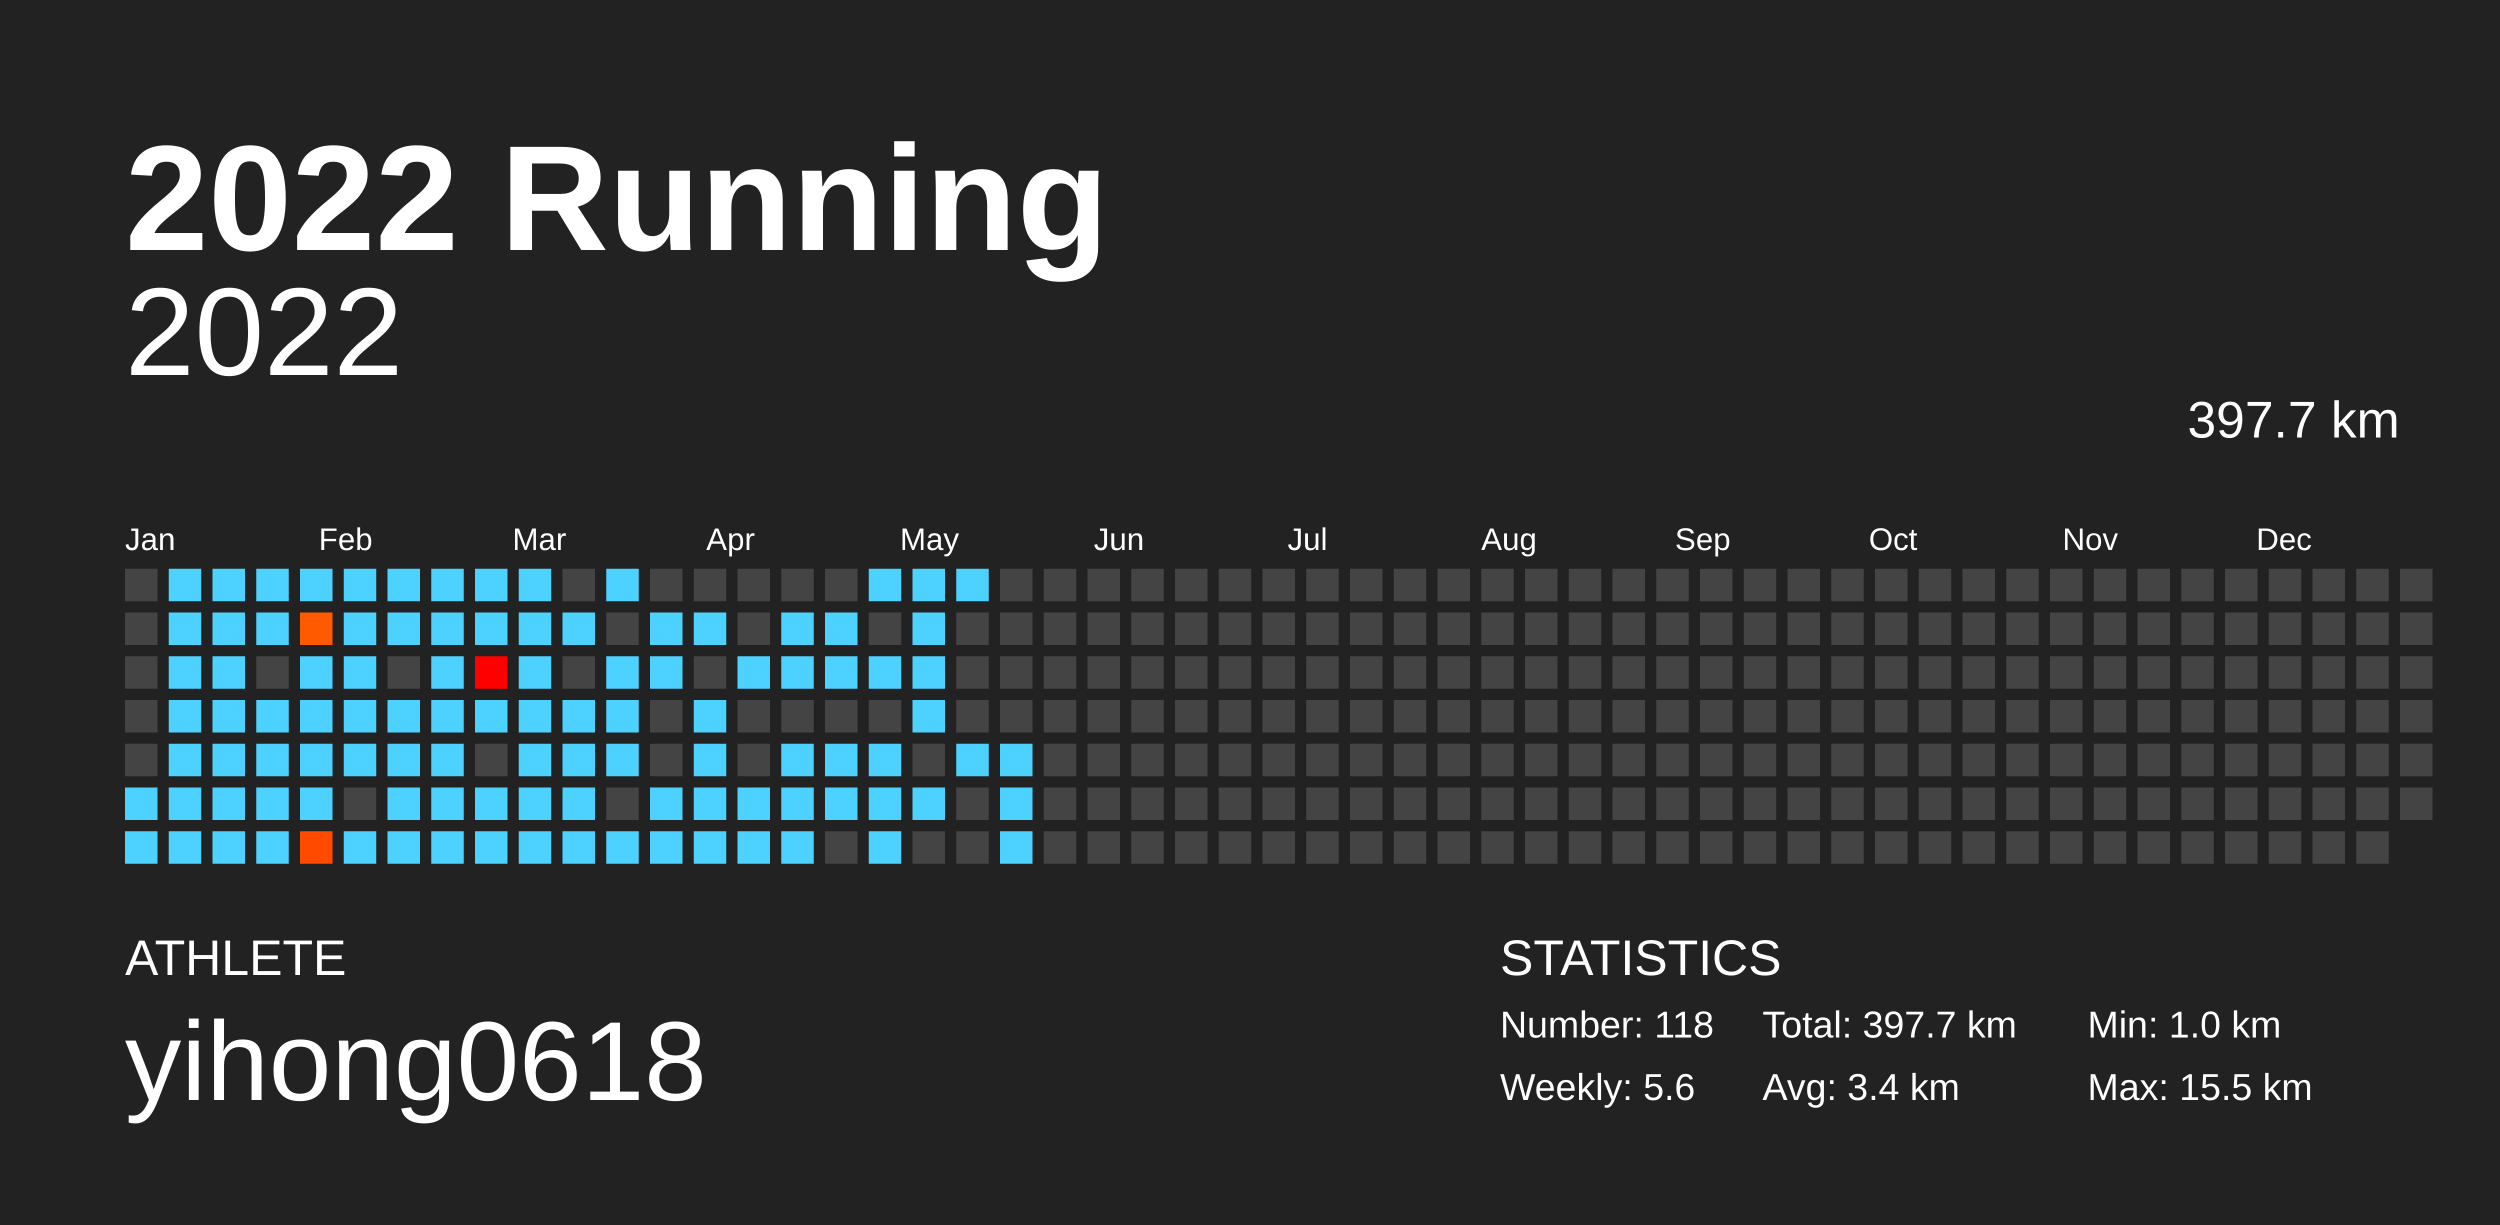
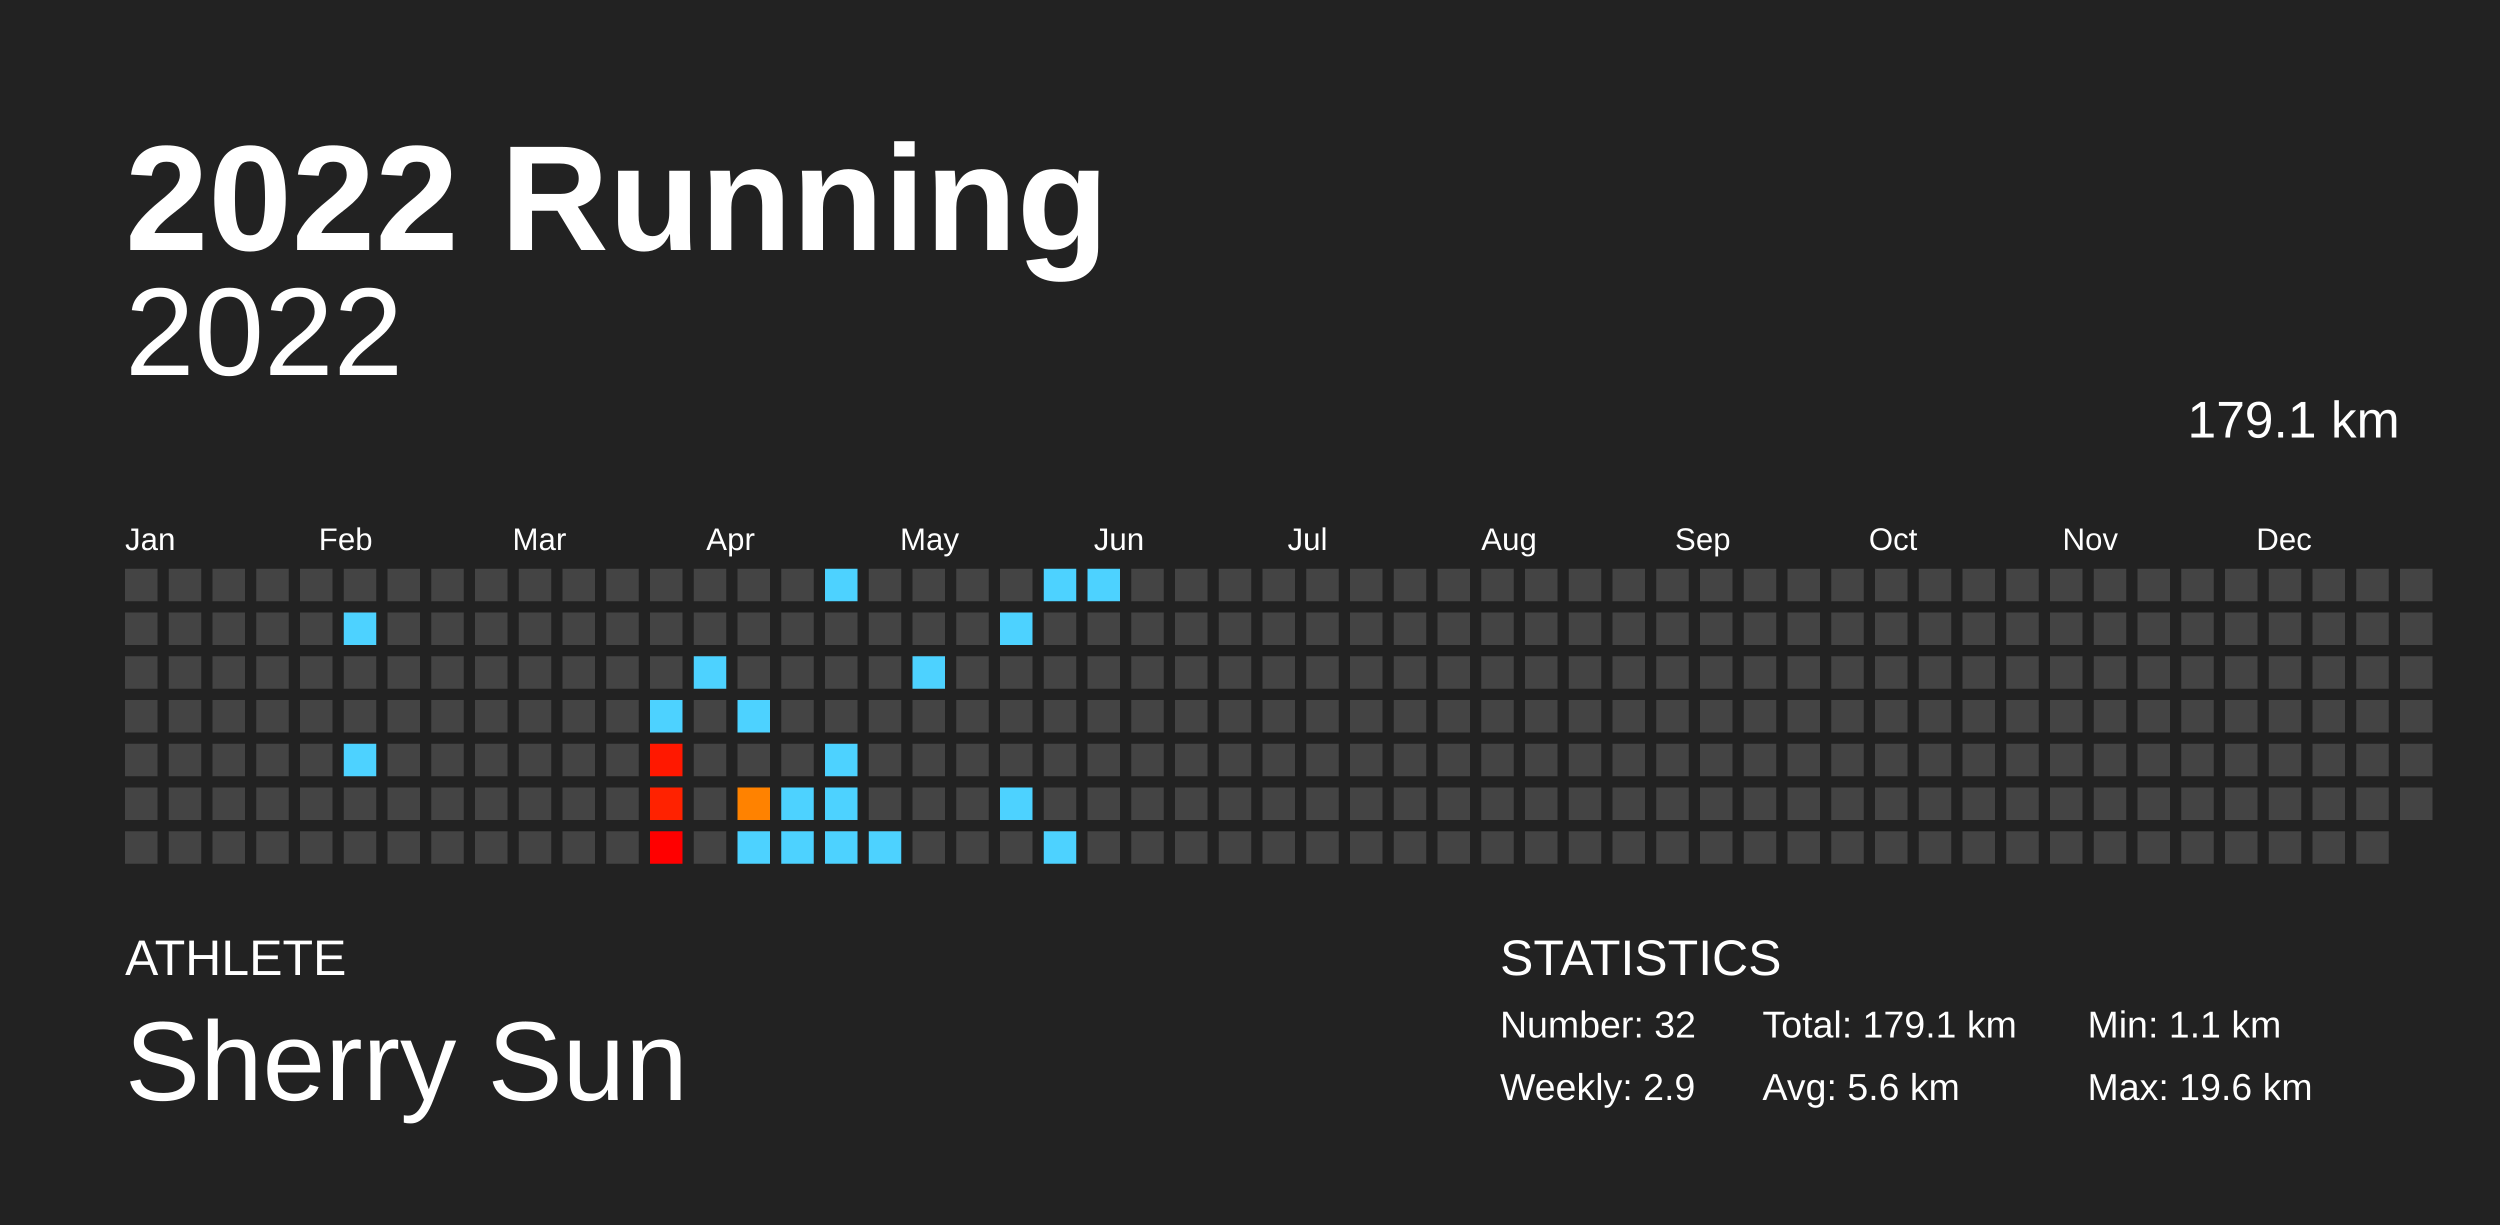
<svg xmlns="http://www.w3.org/2000/svg" baseProfile="full" height="98mm" version="1.1" viewBox="0,0,200,98" width="200mm">
  <defs />
  <rect fill="#222222" height="98" width="200" x="0" y="0" />
  <text fill="#FFFFFF" style="font-size:12px; font-family:Arial; font-weight:bold;" x="10" y="20">2022 Running</text>
  <text fill="#FFFFFF" style="font-size:4px; font-family:Arial" x="10" y="78">ATHLETE</text>
-   <text fill="#FFFFFF" style="font-size:9px; font-family:Arial" x="10" y="88">yihong0618</text>
+   <text fill="#FFFFFF" style="font-size:9px; font-family:Arial" x="10" y="88">Sherry Sun</text>
  <text fill="#FFFFFF" style="font-size:4px; font-family:Arial" x="120" y="78">STATISTICS</text>
-   <text fill="#FFFFFF" style="font-size:3px; font-family:Arial" x="120" y="83">Number: 118</text>
-   <text fill="#FFFFFF" style="font-size:3px; font-family:Arial" x="120" y="88">Weekly: 5.6</text>
-   <text fill="#FFFFFF" style="font-size:3px; font-family:Arial" x="141" y="83">Total: 397.7 km</text>
-   <text fill="#FFFFFF" style="font-size:3px; font-family:Arial" x="141" y="88">Avg: 3.4 km</text>
-   <text fill="#FFFFFF" style="font-size:3px; font-family:Arial" x="167" y="83">Min: 1.0 km</text>
-   <text fill="#FFFFFF" style="font-size:3px; font-family:Arial" x="167" y="88">Max: 15.5 km</text>
+   <text fill="#FFFFFF" style="font-size:3px; font-family:Arial" x="120" y="83">Number: 32</text>
+   <text fill="#FFFFFF" style="font-size:3px; font-family:Arial" x="120" y="88">Weekly: 2.9</text>
+   <text fill="#FFFFFF" style="font-size:3px; font-family:Arial" x="141" y="83">Total: 179.1 km</text>
+   <text fill="#FFFFFF" style="font-size:3px; font-family:Arial" x="141" y="88">Avg: 5.6 km</text>
+   <text fill="#FFFFFF" style="font-size:3px; font-family:Arial" x="167" y="83">Min: 1.1 km</text>
+   <text fill="#FFFFFF" style="font-size:3px; font-family:Arial" x="167" y="88">Max: 19.6 km</text>
  <text alignment-baseline="hanging" fill="#FFFFFF" style="font-size:10.0px; font-family:Arial;" x="10" y="30">2022</text>
-   <text alignment-baseline="hanging" fill="#FFFFFF" style="font-size:4.125px; font-family:Arial;" x="175" y="35">397.7 km</text>
+   <text alignment-baseline="hanging" fill="#FFFFFF" style="font-size:4.125px; font-family:Arial;" x="175" y="35">179.1 km</text>
  <text fill="#FFFFFF" style="font-size:2.5px; font-family:Arial" x="10.0" y="44">Jan</text>
  <text fill="#FFFFFF" style="font-size:2.5px; font-family:Arial" x="25.5" y="44">Feb</text>
  <text fill="#FFFFFF" style="font-size:2.5px; font-family:Arial" x="41.0" y="44">Mar</text>
  <text fill="#FFFFFF" style="font-size:2.5px; font-family:Arial" x="56.5" y="44">Apr</text>
  <text fill="#FFFFFF" style="font-size:2.5px; font-family:Arial" x="72.0" y="44">May</text>
  <text fill="#FFFFFF" style="font-size:2.5px; font-family:Arial" x="87.5" y="44">Jun</text>
  <text fill="#FFFFFF" style="font-size:2.5px; font-family:Arial" x="103.0" y="44">Jul</text>
  <text fill="#FFFFFF" style="font-size:2.5px; font-family:Arial" x="118.5" y="44">Aug</text>
  <text fill="#FFFFFF" style="font-size:2.5px; font-family:Arial" x="134.0" y="44">Sep</text>
  <text fill="#FFFFFF" style="font-size:2.5px; font-family:Arial" x="149.5" y="44">Oct</text>
  <text fill="#FFFFFF" style="font-size:2.5px; font-family:Arial" x="165.0" y="44">Nov</text>
  <text fill="#FFFFFF" style="font-size:2.5px; font-family:Arial" x="180.5" y="44">Dec</text>
  <rect fill="#444444" height="2.6" width="2.6" x="10.0" y="45.5" />
  <rect fill="#444444" height="2.6" width="2.6" x="10.0" y="49.0" />
  <rect fill="#444444" height="2.6" width="2.6" x="10.0" y="52.5" />
  <rect fill="#444444" height="2.6" width="2.6" x="10.0" y="56.0" />
  <rect fill="#444444" height="2.6" width="2.6" x="10.0" y="59.5" />
-   <rect fill="#4dd2ff" height="2.6" width="2.6" x="10.0" y="63.0" />
-   <rect fill="#4dd2ff" height="2.6" width="2.6" x="10.0" y="66.5" />
-   <rect fill="#4dd2ff" height="2.6" width="2.6" x="13.5" y="45.5" />
-   <rect fill="#4dd2ff" height="2.6" width="2.6" x="13.5" y="49.0" />
-   <rect fill="#4dd2ff" height="2.6" width="2.6" x="13.5" y="52.5" />
-   <rect fill="#4dd2ff" height="2.6" width="2.6" x="13.5" y="56.0" />
-   <rect fill="#4dd2ff" height="2.6" width="2.6" x="13.5" y="59.5" />
-   <rect fill="#4dd2ff" height="2.6" width="2.6" x="13.5" y="63.0" />
-   <rect fill="#4dd2ff" height="2.6" width="2.6" x="13.5" y="66.5" />
-   <rect fill="#4dd2ff" height="2.6" width="2.6" x="17.0" y="45.5" />
-   <rect fill="#4dd2ff" height="2.6" width="2.6" x="17.0" y="49.0" />
-   <rect fill="#4dd2ff" height="2.6" width="2.6" x="17.0" y="52.5" />
-   <rect fill="#4dd2ff" height="2.6" width="2.6" x="17.0" y="56.0" />
-   <rect fill="#4dd2ff" height="2.6" width="2.6" x="17.0" y="59.5" />
-   <rect fill="#4dd2ff" height="2.6" width="2.6" x="17.0" y="63.0" />
-   <rect fill="#4dd2ff" height="2.6" width="2.6" x="17.0" y="66.5" />
-   <rect fill="#4dd2ff" height="2.6" width="2.6" x="20.5" y="45.5" />
-   <rect fill="#4dd2ff" height="2.6" width="2.6" x="20.5" y="49.0" />
+   <rect fill="#444444" height="2.6" width="2.6" x="10.0" y="63.0" />
+   <rect fill="#444444" height="2.6" width="2.6" x="10.0" y="66.5" />
+   <rect fill="#444444" height="2.6" width="2.6" x="13.5" y="45.5" />
+   <rect fill="#444444" height="2.6" width="2.6" x="13.5" y="49.0" />
+   <rect fill="#444444" height="2.6" width="2.6" x="13.5" y="52.5" />
+   <rect fill="#444444" height="2.6" width="2.6" x="13.5" y="56.0" />
+   <rect fill="#444444" height="2.6" width="2.6" x="13.5" y="59.5" />
+   <rect fill="#444444" height="2.6" width="2.6" x="13.5" y="63.0" />
+   <rect fill="#444444" height="2.6" width="2.6" x="13.5" y="66.5" />
+   <rect fill="#444444" height="2.6" width="2.6" x="17.0" y="45.5" />
+   <rect fill="#444444" height="2.6" width="2.6" x="17.0" y="49.0" />
+   <rect fill="#444444" height="2.6" width="2.6" x="17.0" y="52.5" />
+   <rect fill="#444444" height="2.6" width="2.6" x="17.0" y="56.0" />
+   <rect fill="#444444" height="2.6" width="2.6" x="17.0" y="59.5" />
+   <rect fill="#444444" height="2.6" width="2.6" x="17.0" y="63.0" />
+   <rect fill="#444444" height="2.6" width="2.6" x="17.0" y="66.5" />
+   <rect fill="#444444" height="2.6" width="2.6" x="20.5" y="45.5" />
+   <rect fill="#444444" height="2.6" width="2.6" x="20.5" y="49.0" />
  <rect fill="#444444" height="2.6" width="2.6" x="20.5" y="52.5" />
-   <rect fill="#4dd2ff" height="2.6" width="2.6" x="20.5" y="56.0" />
-   <rect fill="#4dd2ff" height="2.6" width="2.6" x="20.5" y="59.5" />
-   <rect fill="#4dd2ff" height="2.6" width="2.6" x="20.5" y="63.0" />
-   <rect fill="#4dd2ff" height="2.6" width="2.6" x="20.5" y="66.5" />
-   <rect fill="#4dd2ff" height="2.6" width="2.6" x="24.0" y="45.5" />
-   <rect fill="#ff5a00" height="2.6" width="2.6" x="24.0" y="49.0" />
-   <rect fill="#4dd2ff" height="2.6" width="2.6" x="24.0" y="52.5" />
-   <rect fill="#4dd2ff" height="2.6" width="2.6" x="24.0" y="56.0" />
-   <rect fill="#4dd2ff" height="2.6" width="2.6" x="24.0" y="59.5" />
-   <rect fill="#4dd2ff" height="2.6" width="2.6" x="24.0" y="63.0" />
-   <rect fill="#ff4a00" height="2.6" width="2.6" x="24.0" y="66.5" />
-   <rect fill="#4dd2ff" height="2.6" width="2.6" x="27.5" y="45.5" />
+   <rect fill="#444444" height="2.6" width="2.6" x="20.5" y="56.0" />
+   <rect fill="#444444" height="2.6" width="2.6" x="20.5" y="59.5" />
+   <rect fill="#444444" height="2.6" width="2.6" x="20.5" y="63.0" />
+   <rect fill="#444444" height="2.6" width="2.6" x="20.5" y="66.5" />
+   <rect fill="#444444" height="2.6" width="2.6" x="24.0" y="45.5" />
+   <rect fill="#444444" height="2.6" width="2.6" x="24.0" y="49.0" />
+   <rect fill="#444444" height="2.6" width="2.6" x="24.0" y="52.5" />
+   <rect fill="#444444" height="2.6" width="2.6" x="24.0" y="56.0" />
+   <rect fill="#444444" height="2.6" width="2.6" x="24.0" y="59.5" />
+   <rect fill="#444444" height="2.6" width="2.6" x="24.0" y="63.0" />
+   <rect fill="#444444" height="2.6" width="2.6" x="24.0" y="66.5" />
+   <rect fill="#444444" height="2.6" width="2.6" x="27.5" y="45.5" />
  <rect fill="#4dd2ff" height="2.6" width="2.6" x="27.5" y="49.0" />
-   <rect fill="#4dd2ff" height="2.6" width="2.6" x="27.5" y="52.5" />
-   <rect fill="#4dd2ff" height="2.6" width="2.6" x="27.5" y="56.0" />
+   <rect fill="#444444" height="2.6" width="2.6" x="27.5" y="52.5" />
+   <rect fill="#444444" height="2.6" width="2.6" x="27.5" y="56.0" />
  <rect fill="#4dd2ff" height="2.6" width="2.6" x="27.5" y="59.5" />
  <rect fill="#444444" height="2.6" width="2.6" x="27.5" y="63.0" />
-   <rect fill="#4dd2ff" height="2.6" width="2.6" x="27.5" y="66.5" />
-   <rect fill="#4dd2ff" height="2.6" width="2.6" x="31.0" y="45.5" />
-   <rect fill="#4dd2ff" height="2.6" width="2.6" x="31.0" y="49.0" />
+   <rect fill="#444444" height="2.6" width="2.6" x="27.5" y="66.5" />
+   <rect fill="#444444" height="2.6" width="2.6" x="31.0" y="45.5" />
+   <rect fill="#444444" height="2.6" width="2.6" x="31.0" y="49.0" />
  <rect fill="#444444" height="2.6" width="2.6" x="31.0" y="52.5" />
-   <rect fill="#4dd2ff" height="2.6" width="2.6" x="31.0" y="56.0" />
-   <rect fill="#4dd2ff" height="2.6" width="2.6" x="31.0" y="59.5" />
-   <rect fill="#4dd2ff" height="2.6" width="2.6" x="31.0" y="63.0" />
-   <rect fill="#4dd2ff" height="2.6" width="2.6" x="31.0" y="66.5" />
-   <rect fill="#4dd2ff" height="2.6" width="2.6" x="34.5" y="45.5" />
-   <rect fill="#4dd2ff" height="2.6" width="2.6" x="34.5" y="49.0" />
-   <rect fill="#4dd2ff" height="2.6" width="2.6" x="34.5" y="52.5" />
-   <rect fill="#4dd2ff" height="2.6" width="2.6" x="34.5" y="56.0" />
-   <rect fill="#4dd2ff" height="2.6" width="2.6" x="34.5" y="59.5" />
-   <rect fill="#4dd2ff" height="2.6" width="2.6" x="34.5" y="63.0" />
-   <rect fill="#4dd2ff" height="2.6" width="2.6" x="34.5" y="66.5" />
-   <rect fill="#4dd2ff" height="2.6" width="2.6" x="38.0" y="45.5" />
-   <rect fill="#4dd2ff" height="2.6" width="2.6" x="38.0" y="49.0" />
-   <rect fill="#ff0000" height="2.6" width="2.6" x="38.0" y="52.5" />
-   <rect fill="#4dd2ff" height="2.6" width="2.6" x="38.0" y="56.0" />
+   <rect fill="#444444" height="2.6" width="2.6" x="31.0" y="56.0" />
+   <rect fill="#444444" height="2.6" width="2.6" x="31.0" y="59.5" />
+   <rect fill="#444444" height="2.6" width="2.6" x="31.0" y="63.0" />
+   <rect fill="#444444" height="2.6" width="2.6" x="31.0" y="66.5" />
+   <rect fill="#444444" height="2.6" width="2.6" x="34.5" y="45.5" />
+   <rect fill="#444444" height="2.6" width="2.6" x="34.5" y="49.0" />
+   <rect fill="#444444" height="2.6" width="2.6" x="34.5" y="52.5" />
+   <rect fill="#444444" height="2.6" width="2.6" x="34.5" y="56.0" />
+   <rect fill="#444444" height="2.6" width="2.6" x="34.5" y="59.5" />
+   <rect fill="#444444" height="2.6" width="2.6" x="34.5" y="63.0" />
+   <rect fill="#444444" height="2.6" width="2.6" x="34.5" y="66.5" />
+   <rect fill="#444444" height="2.6" width="2.6" x="38.0" y="45.5" />
+   <rect fill="#444444" height="2.6" width="2.6" x="38.0" y="49.0" />
+   <rect fill="#444444" height="2.6" width="2.6" x="38.0" y="52.5" />
+   <rect fill="#444444" height="2.6" width="2.6" x="38.0" y="56.0" />
  <rect fill="#444444" height="2.6" width="2.6" x="38.0" y="59.5" />
-   <rect fill="#4dd2ff" height="2.6" width="2.6" x="38.0" y="63.0" />
-   <rect fill="#4dd2ff" height="2.6" width="2.6" x="38.0" y="66.5" />
-   <rect fill="#4dd2ff" height="2.6" width="2.6" x="41.5" y="45.5" />
-   <rect fill="#4dd2ff" height="2.6" width="2.6" x="41.5" y="49.0" />
-   <rect fill="#4dd2ff" height="2.6" width="2.6" x="41.5" y="52.5" />
-   <rect fill="#4dd2ff" height="2.6" width="2.6" x="41.5" y="56.0" />
-   <rect fill="#4dd2ff" height="2.6" width="2.6" x="41.5" y="59.5" />
-   <rect fill="#4dd2ff" height="2.6" width="2.6" x="41.5" y="63.0" />
-   <rect fill="#4dd2ff" height="2.6" width="2.6" x="41.5" y="66.5" />
+   <rect fill="#444444" height="2.6" width="2.6" x="38.0" y="63.0" />
+   <rect fill="#444444" height="2.6" width="2.6" x="38.0" y="66.5" />
+   <rect fill="#444444" height="2.6" width="2.6" x="41.5" y="45.5" />
+   <rect fill="#444444" height="2.6" width="2.6" x="41.5" y="49.0" />
+   <rect fill="#444444" height="2.6" width="2.6" x="41.5" y="52.5" />
+   <rect fill="#444444" height="2.6" width="2.6" x="41.5" y="56.0" />
+   <rect fill="#444444" height="2.6" width="2.6" x="41.5" y="59.5" />
+   <rect fill="#444444" height="2.6" width="2.6" x="41.5" y="63.0" />
+   <rect fill="#444444" height="2.6" width="2.6" x="41.5" y="66.5" />
  <rect fill="#444444" height="2.6" width="2.6" x="45.0" y="45.5" />
-   <rect fill="#4dd2ff" height="2.6" width="2.6" x="45.0" y="49.0" />
+   <rect fill="#444444" height="2.6" width="2.6" x="45.0" y="49.0" />
  <rect fill="#444444" height="2.6" width="2.6" x="45.0" y="52.5" />
-   <rect fill="#4dd2ff" height="2.6" width="2.6" x="45.0" y="56.0" />
-   <rect fill="#4dd2ff" height="2.6" width="2.6" x="45.0" y="59.5" />
-   <rect fill="#4dd2ff" height="2.6" width="2.6" x="45.0" y="63.0" />
-   <rect fill="#4dd2ff" height="2.6" width="2.6" x="45.0" y="66.5" />
-   <rect fill="#4dd2ff" height="2.6" width="2.6" x="48.5" y="45.5" />
+   <rect fill="#444444" height="2.6" width="2.6" x="45.0" y="56.0" />
+   <rect fill="#444444" height="2.6" width="2.6" x="45.0" y="59.5" />
+   <rect fill="#444444" height="2.6" width="2.6" x="45.0" y="63.0" />
+   <rect fill="#444444" height="2.6" width="2.6" x="45.0" y="66.5" />
+   <rect fill="#444444" height="2.6" width="2.6" x="48.5" y="45.5" />
  <rect fill="#444444" height="2.6" width="2.6" x="48.5" y="49.0" />
-   <rect fill="#4dd2ff" height="2.6" width="2.6" x="48.5" y="52.5" />
-   <rect fill="#4dd2ff" height="2.6" width="2.6" x="48.5" y="56.0" />
-   <rect fill="#4dd2ff" height="2.6" width="2.6" x="48.5" y="59.5" />
+   <rect fill="#444444" height="2.6" width="2.6" x="48.5" y="52.5" />
+   <rect fill="#444444" height="2.6" width="2.6" x="48.5" y="56.0" />
+   <rect fill="#444444" height="2.6" width="2.6" x="48.5" y="59.5" />
  <rect fill="#444444" height="2.6" width="2.6" x="48.5" y="63.0" />
-   <rect fill="#4dd2ff" height="2.6" width="2.6" x="48.5" y="66.5" />
+   <rect fill="#444444" height="2.6" width="2.6" x="48.5" y="66.5" />
  <rect fill="#444444" height="2.6" width="2.6" x="52.0" y="45.5" />
-   <rect fill="#4dd2ff" height="2.6" width="2.6" x="52.0" y="49.0" />
-   <rect fill="#4dd2ff" height="2.6" width="2.6" x="52.0" y="52.5" />
-   <rect fill="#444444" height="2.6" width="2.6" x="52.0" y="56.0" />
-   <rect fill="#444444" height="2.6" width="2.6" x="52.0" y="59.5" />
-   <rect fill="#4dd2ff" height="2.6" width="2.6" x="52.0" y="63.0" />
-   <rect fill="#4dd2ff" height="2.6" width="2.6" x="52.0" y="66.5" />
+   <rect fill="#444444" height="2.6" width="2.6" x="52.0" y="49.0" />
+   <rect fill="#444444" height="2.6" width="2.6" x="52.0" y="52.5" />
+   <rect fill="#4dd2ff" height="2.6" width="2.6" x="52.0" y="56.0" />
+   <rect fill="#ff1800" height="2.6" width="2.6" x="52.0" y="59.5" />
+   <rect fill="#ff2200" height="2.6" width="2.6" x="52.0" y="63.0" />
+   <rect fill="#ff0000" height="2.6" width="2.6" x="52.0" y="66.5" />
  <rect fill="#444444" height="2.6" width="2.6" x="55.5" y="45.5" />
-   <rect fill="#4dd2ff" height="2.6" width="2.6" x="55.5" y="49.0" />
-   <rect fill="#444444" height="2.6" width="2.6" x="55.5" y="52.5" />
-   <rect fill="#4dd2ff" height="2.6" width="2.6" x="55.5" y="56.0" />
-   <rect fill="#4dd2ff" height="2.6" width="2.6" x="55.5" y="59.5" />
-   <rect fill="#4dd2ff" height="2.6" width="2.6" x="55.5" y="63.0" />
-   <rect fill="#4dd2ff" height="2.6" width="2.6" x="55.5" y="66.5" />
+   <rect fill="#444444" height="2.6" width="2.6" x="55.5" y="49.0" />
+   <rect fill="#4dd2ff" height="2.6" width="2.6" x="55.5" y="52.5" />
+   <rect fill="#444444" height="2.6" width="2.6" x="55.5" y="56.0" />
+   <rect fill="#444444" height="2.6" width="2.6" x="55.5" y="59.5" />
+   <rect fill="#444444" height="2.6" width="2.6" x="55.5" y="63.0" />
+   <rect fill="#444444" height="2.6" width="2.6" x="55.5" y="66.5" />
  <rect fill="#444444" height="2.6" width="2.6" x="59.0" y="45.5" />
  <rect fill="#444444" height="2.6" width="2.6" x="59.0" y="49.0" />
-   <rect fill="#4dd2ff" height="2.6" width="2.6" x="59.0" y="52.5" />
-   <rect fill="#444444" height="2.6" width="2.6" x="59.0" y="56.0" />
+   <rect fill="#444444" height="2.6" width="2.6" x="59.0" y="52.5" />
+   <rect fill="#4dd2ff" height="2.6" width="2.6" x="59.0" y="56.0" />
  <rect fill="#444444" height="2.6" width="2.6" x="59.0" y="59.5" />
-   <rect fill="#4dd2ff" height="2.6" width="2.6" x="59.0" y="63.0" />
+   <rect fill="#ff8200" height="2.6" width="2.6" x="59.0" y="63.0" />
  <rect fill="#4dd2ff" height="2.6" width="2.6" x="59.0" y="66.5" />
  <rect fill="#444444" height="2.6" width="2.6" x="62.5" y="45.5" />
-   <rect fill="#4dd2ff" height="2.6" width="2.6" x="62.5" y="49.0" />
-   <rect fill="#4dd2ff" height="2.6" width="2.6" x="62.5" y="52.5" />
+   <rect fill="#444444" height="2.6" width="2.6" x="62.5" y="49.0" />
+   <rect fill="#444444" height="2.6" width="2.6" x="62.5" y="52.5" />
  <rect fill="#444444" height="2.6" width="2.6" x="62.5" y="56.0" />
-   <rect fill="#4dd2ff" height="2.6" width="2.6" x="62.5" y="59.5" />
+   <rect fill="#444444" height="2.6" width="2.6" x="62.5" y="59.5" />
  <rect fill="#4dd2ff" height="2.6" width="2.6" x="62.5" y="63.0" />
  <rect fill="#4dd2ff" height="2.6" width="2.6" x="62.5" y="66.5" />
-   <rect fill="#444444" height="2.6" width="2.6" x="66.0" y="45.5" />
-   <rect fill="#4dd2ff" height="2.6" width="2.6" x="66.0" y="49.0" />
-   <rect fill="#4dd2ff" height="2.6" width="2.6" x="66.0" y="52.5" />
+   <rect fill="#4dd2ff" height="2.6" width="2.6" x="66.0" y="45.5" />
+   <rect fill="#444444" height="2.6" width="2.6" x="66.0" y="49.0" />
+   <rect fill="#444444" height="2.6" width="2.6" x="66.0" y="52.5" />
  <rect fill="#444444" height="2.6" width="2.6" x="66.0" y="56.0" />
  <rect fill="#4dd2ff" height="2.6" width="2.6" x="66.0" y="59.5" />
  <rect fill="#4dd2ff" height="2.6" width="2.6" x="66.0" y="63.0" />
-   <rect fill="#444444" height="2.6" width="2.6" x="66.0" y="66.5" />
-   <rect fill="#4dd2ff" height="2.6" width="2.6" x="69.5" y="45.5" />
+   <rect fill="#4dd2ff" height="2.6" width="2.6" x="66.0" y="66.5" />
+   <rect fill="#444444" height="2.6" width="2.6" x="69.5" y="45.5" />
  <rect fill="#444444" height="2.6" width="2.6" x="69.5" y="49.0" />
-   <rect fill="#4dd2ff" height="2.6" width="2.6" x="69.5" y="52.5" />
+   <rect fill="#444444" height="2.6" width="2.6" x="69.5" y="52.5" />
  <rect fill="#444444" height="2.6" width="2.6" x="69.5" y="56.0" />
-   <rect fill="#4dd2ff" height="2.6" width="2.6" x="69.5" y="59.5" />
-   <rect fill="#4dd2ff" height="2.6" width="2.6" x="69.5" y="63.0" />
+   <rect fill="#444444" height="2.6" width="2.6" x="69.5" y="59.5" />
+   <rect fill="#444444" height="2.6" width="2.6" x="69.5" y="63.0" />
  <rect fill="#4dd2ff" height="2.6" width="2.6" x="69.5" y="66.5" />
-   <rect fill="#4dd2ff" height="2.6" width="2.6" x="73.0" y="45.5" />
-   <rect fill="#4dd2ff" height="2.6" width="2.6" x="73.0" y="49.0" />
+   <rect fill="#444444" height="2.6" width="2.6" x="73.0" y="45.5" />
+   <rect fill="#444444" height="2.6" width="2.6" x="73.0" y="49.0" />
  <rect fill="#4dd2ff" height="2.6" width="2.6" x="73.0" y="52.5" />
-   <rect fill="#4dd2ff" height="2.6" width="2.6" x="73.0" y="56.0" />
+   <rect fill="#444444" height="2.6" width="2.6" x="73.0" y="56.0" />
  <rect fill="#444444" height="2.6" width="2.6" x="73.0" y="59.5" />
-   <rect fill="#4dd2ff" height="2.6" width="2.6" x="73.0" y="63.0" />
+   <rect fill="#444444" height="2.6" width="2.6" x="73.0" y="63.0" />
  <rect fill="#444444" height="2.6" width="2.6" x="73.0" y="66.5" />
-   <rect fill="#4dd2ff" height="2.6" width="2.6" x="76.5" y="45.5" />
+   <rect fill="#444444" height="2.6" width="2.6" x="76.5" y="45.5" />
  <rect fill="#444444" height="2.6" width="2.6" x="76.5" y="49.0" />
  <rect fill="#444444" height="2.6" width="2.6" x="76.5" y="52.5" />
  <rect fill="#444444" height="2.6" width="2.6" x="76.5" y="56.0" />
-   <rect fill="#4dd2ff" height="2.6" width="2.6" x="76.5" y="59.5" />
+   <rect fill="#444444" height="2.6" width="2.6" x="76.5" y="59.5" />
  <rect fill="#444444" height="2.6" width="2.6" x="76.5" y="63.0" />
  <rect fill="#444444" height="2.6" width="2.6" x="76.5" y="66.5" />
  <rect fill="#444444" height="2.6" width="2.6" x="80.0" y="45.5" />
-   <rect fill="#444444" height="2.6" width="2.6" x="80.0" y="49.0" />
+   <rect fill="#4dd2ff" height="2.6" width="2.6" x="80.0" y="49.0" />
  <rect fill="#444444" height="2.6" width="2.6" x="80.0" y="52.5" />
  <rect fill="#444444" height="2.6" width="2.6" x="80.0" y="56.0" />
-   <rect fill="#4dd2ff" height="2.6" width="2.6" x="80.0" y="59.5" />
+   <rect fill="#444444" height="2.6" width="2.6" x="80.0" y="59.5" />
  <rect fill="#4dd2ff" height="2.6" width="2.6" x="80.0" y="63.0" />
-   <rect fill="#4dd2ff" height="2.6" width="2.6" x="80.0" y="66.5" />
-   <rect fill="#444444" height="2.6" width="2.6" x="83.5" y="45.5" />
+   <rect fill="#444444" height="2.6" width="2.6" x="80.0" y="66.5" />
+   <rect fill="#4dd2ff" height="2.6" width="2.6" x="83.5" y="45.5" />
  <rect fill="#444444" height="2.6" width="2.6" x="83.5" y="49.0" />
  <rect fill="#444444" height="2.6" width="2.6" x="83.5" y="52.5" />
  <rect fill="#444444" height="2.6" width="2.6" x="83.5" y="56.0" />
  <rect fill="#444444" height="2.6" width="2.6" x="83.5" y="59.5" />
  <rect fill="#444444" height="2.6" width="2.6" x="83.5" y="63.0" />
-   <rect fill="#444444" height="2.6" width="2.6" x="83.5" y="66.5" />
-   <rect fill="#444444" height="2.6" width="2.6" x="87.0" y="45.5" />
+   <rect fill="#4dd2ff" height="2.6" width="2.6" x="83.5" y="66.5" />
+   <rect fill="#4dd2ff" height="2.6" width="2.6" x="87.0" y="45.5" />
  <rect fill="#444444" height="2.6" width="2.6" x="87.0" y="49.0" />
  <rect fill="#444444" height="2.6" width="2.6" x="87.0" y="52.5" />
  <rect fill="#444444" height="2.6" width="2.6" x="87.0" y="56.0" />
  <rect fill="#444444" height="2.6" width="2.6" x="87.0" y="59.5" />
  <rect fill="#444444" height="2.6" width="2.6" x="87.0" y="63.0" />
  <rect fill="#444444" height="2.6" width="2.6" x="87.0" y="66.5" />
  <rect fill="#444444" height="2.6" width="2.6" x="90.5" y="45.5" />
  <rect fill="#444444" height="2.6" width="2.6" x="90.5" y="49.0" />
  <rect fill="#444444" height="2.6" width="2.6" x="90.5" y="52.5" />
  <rect fill="#444444" height="2.6" width="2.6" x="90.5" y="56.0" />
  <rect fill="#444444" height="2.6" width="2.6" x="90.5" y="59.5" />
  <rect fill="#444444" height="2.6" width="2.6" x="90.5" y="63.0" />
  <rect fill="#444444" height="2.6" width="2.6" x="90.5" y="66.5" />
  <rect fill="#444444" height="2.6" width="2.6" x="94.0" y="45.5" />
  <rect fill="#444444" height="2.6" width="2.6" x="94.0" y="49.0" />
  <rect fill="#444444" height="2.6" width="2.6" x="94.0" y="52.5" />
  <rect fill="#444444" height="2.6" width="2.6" x="94.0" y="56.0" />
  <rect fill="#444444" height="2.6" width="2.6" x="94.0" y="59.5" />
  <rect fill="#444444" height="2.6" width="2.6" x="94.0" y="63.0" />
  <rect fill="#444444" height="2.6" width="2.6" x="94.0" y="66.5" />
  <rect fill="#444444" height="2.6" width="2.6" x="97.5" y="45.5" />
  <rect fill="#444444" height="2.6" width="2.6" x="97.5" y="49.0" />
  <rect fill="#444444" height="2.6" width="2.6" x="97.5" y="52.5" />
  <rect fill="#444444" height="2.6" width="2.6" x="97.5" y="56.0" />
  <rect fill="#444444" height="2.6" width="2.6" x="97.5" y="59.5" />
  <rect fill="#444444" height="2.6" width="2.6" x="97.5" y="63.0" />
  <rect fill="#444444" height="2.6" width="2.6" x="97.5" y="66.5" />
  <rect fill="#444444" height="2.6" width="2.6" x="101.0" y="45.5" />
  <rect fill="#444444" height="2.6" width="2.6" x="101.0" y="49.0" />
  <rect fill="#444444" height="2.6" width="2.6" x="101.0" y="52.5" />
  <rect fill="#444444" height="2.6" width="2.6" x="101.0" y="56.0" />
  <rect fill="#444444" height="2.6" width="2.6" x="101.0" y="59.5" />
  <rect fill="#444444" height="2.6" width="2.6" x="101.0" y="63.0" />
  <rect fill="#444444" height="2.6" width="2.6" x="101.0" y="66.5" />
  <rect fill="#444444" height="2.6" width="2.6" x="104.5" y="45.5" />
  <rect fill="#444444" height="2.6" width="2.6" x="104.5" y="49.0" />
  <rect fill="#444444" height="2.6" width="2.6" x="104.5" y="52.5" />
  <rect fill="#444444" height="2.6" width="2.6" x="104.5" y="56.0" />
  <rect fill="#444444" height="2.6" width="2.6" x="104.5" y="59.5" />
  <rect fill="#444444" height="2.6" width="2.6" x="104.5" y="63.0" />
  <rect fill="#444444" height="2.6" width="2.6" x="104.5" y="66.5" />
  <rect fill="#444444" height="2.6" width="2.6" x="108.0" y="45.5" />
  <rect fill="#444444" height="2.6" width="2.6" x="108.0" y="49.0" />
  <rect fill="#444444" height="2.6" width="2.6" x="108.0" y="52.5" />
  <rect fill="#444444" height="2.6" width="2.6" x="108.0" y="56.0" />
  <rect fill="#444444" height="2.6" width="2.6" x="108.0" y="59.5" />
  <rect fill="#444444" height="2.6" width="2.6" x="108.0" y="63.0" />
  <rect fill="#444444" height="2.6" width="2.6" x="108.0" y="66.5" />
  <rect fill="#444444" height="2.6" width="2.6" x="111.5" y="45.5" />
  <rect fill="#444444" height="2.6" width="2.6" x="111.5" y="49.0" />
  <rect fill="#444444" height="2.6" width="2.6" x="111.5" y="52.5" />
  <rect fill="#444444" height="2.6" width="2.6" x="111.5" y="56.0" />
  <rect fill="#444444" height="2.6" width="2.6" x="111.5" y="59.5" />
  <rect fill="#444444" height="2.6" width="2.6" x="111.5" y="63.0" />
  <rect fill="#444444" height="2.6" width="2.6" x="111.5" y="66.5" />
  <rect fill="#444444" height="2.6" width="2.6" x="115.0" y="45.5" />
  <rect fill="#444444" height="2.6" width="2.6" x="115.0" y="49.0" />
  <rect fill="#444444" height="2.6" width="2.6" x="115.0" y="52.5" />
  <rect fill="#444444" height="2.6" width="2.6" x="115.0" y="56.0" />
  <rect fill="#444444" height="2.6" width="2.6" x="115.0" y="59.5" />
  <rect fill="#444444" height="2.6" width="2.6" x="115.0" y="63.0" />
  <rect fill="#444444" height="2.6" width="2.6" x="115.0" y="66.5" />
  <rect fill="#444444" height="2.6" width="2.6" x="118.5" y="45.5" />
  <rect fill="#444444" height="2.6" width="2.6" x="118.5" y="49.0" />
  <rect fill="#444444" height="2.6" width="2.6" x="118.5" y="52.5" />
  <rect fill="#444444" height="2.6" width="2.6" x="118.5" y="56.0" />
  <rect fill="#444444" height="2.6" width="2.6" x="118.5" y="59.5" />
  <rect fill="#444444" height="2.6" width="2.6" x="118.5" y="63.0" />
  <rect fill="#444444" height="2.6" width="2.6" x="118.5" y="66.5" />
  <rect fill="#444444" height="2.6" width="2.6" x="122.0" y="45.5" />
  <rect fill="#444444" height="2.6" width="2.6" x="122.0" y="49.0" />
  <rect fill="#444444" height="2.6" width="2.6" x="122.0" y="52.5" />
  <rect fill="#444444" height="2.6" width="2.6" x="122.0" y="56.0" />
  <rect fill="#444444" height="2.6" width="2.6" x="122.0" y="59.5" />
  <rect fill="#444444" height="2.6" width="2.6" x="122.0" y="63.0" />
  <rect fill="#444444" height="2.6" width="2.6" x="122.0" y="66.5" />
  <rect fill="#444444" height="2.6" width="2.6" x="125.5" y="45.5" />
  <rect fill="#444444" height="2.6" width="2.6" x="125.5" y="49.0" />
  <rect fill="#444444" height="2.6" width="2.6" x="125.5" y="52.5" />
  <rect fill="#444444" height="2.6" width="2.6" x="125.5" y="56.0" />
  <rect fill="#444444" height="2.6" width="2.6" x="125.5" y="59.5" />
  <rect fill="#444444" height="2.6" width="2.6" x="125.5" y="63.0" />
  <rect fill="#444444" height="2.6" width="2.6" x="125.5" y="66.5" />
  <rect fill="#444444" height="2.6" width="2.6" x="129.0" y="45.5" />
  <rect fill="#444444" height="2.6" width="2.6" x="129.0" y="49.0" />
  <rect fill="#444444" height="2.6" width="2.6" x="129.0" y="52.5" />
  <rect fill="#444444" height="2.6" width="2.6" x="129.0" y="56.0" />
  <rect fill="#444444" height="2.6" width="2.6" x="129.0" y="59.5" />
  <rect fill="#444444" height="2.6" width="2.6" x="129.0" y="63.0" />
  <rect fill="#444444" height="2.6" width="2.6" x="129.0" y="66.5" />
  <rect fill="#444444" height="2.6" width="2.6" x="132.5" y="45.5" />
  <rect fill="#444444" height="2.6" width="2.6" x="132.5" y="49.0" />
  <rect fill="#444444" height="2.6" width="2.6" x="132.5" y="52.5" />
  <rect fill="#444444" height="2.6" width="2.6" x="132.5" y="56.0" />
  <rect fill="#444444" height="2.6" width="2.6" x="132.5" y="59.5" />
  <rect fill="#444444" height="2.6" width="2.6" x="132.5" y="63.0" />
  <rect fill="#444444" height="2.6" width="2.6" x="132.5" y="66.5" />
  <rect fill="#444444" height="2.6" width="2.6" x="136.0" y="45.5" />
  <rect fill="#444444" height="2.6" width="2.6" x="136.0" y="49.0" />
  <rect fill="#444444" height="2.6" width="2.6" x="136.0" y="52.5" />
  <rect fill="#444444" height="2.6" width="2.6" x="136.0" y="56.0" />
  <rect fill="#444444" height="2.6" width="2.6" x="136.0" y="59.5" />
  <rect fill="#444444" height="2.6" width="2.6" x="136.0" y="63.0" />
  <rect fill="#444444" height="2.6" width="2.6" x="136.0" y="66.5" />
  <rect fill="#444444" height="2.6" width="2.6" x="139.5" y="45.5" />
  <rect fill="#444444" height="2.6" width="2.6" x="139.5" y="49.0" />
  <rect fill="#444444" height="2.6" width="2.6" x="139.5" y="52.5" />
  <rect fill="#444444" height="2.6" width="2.6" x="139.5" y="56.0" />
  <rect fill="#444444" height="2.6" width="2.6" x="139.5" y="59.5" />
  <rect fill="#444444" height="2.6" width="2.6" x="139.5" y="63.0" />
  <rect fill="#444444" height="2.6" width="2.6" x="139.5" y="66.5" />
  <rect fill="#444444" height="2.6" width="2.6" x="143.0" y="45.5" />
  <rect fill="#444444" height="2.6" width="2.6" x="143.0" y="49.0" />
  <rect fill="#444444" height="2.6" width="2.6" x="143.0" y="52.5" />
  <rect fill="#444444" height="2.6" width="2.6" x="143.0" y="56.0" />
  <rect fill="#444444" height="2.6" width="2.6" x="143.0" y="59.5" />
  <rect fill="#444444" height="2.6" width="2.6" x="143.0" y="63.0" />
  <rect fill="#444444" height="2.6" width="2.6" x="143.0" y="66.5" />
  <rect fill="#444444" height="2.6" width="2.6" x="146.5" y="45.5" />
  <rect fill="#444444" height="2.6" width="2.6" x="146.5" y="49.0" />
  <rect fill="#444444" height="2.6" width="2.6" x="146.5" y="52.5" />
  <rect fill="#444444" height="2.6" width="2.6" x="146.5" y="56.0" />
  <rect fill="#444444" height="2.6" width="2.6" x="146.5" y="59.5" />
  <rect fill="#444444" height="2.6" width="2.6" x="146.5" y="63.0" />
  <rect fill="#444444" height="2.6" width="2.6" x="146.5" y="66.5" />
  <rect fill="#444444" height="2.6" width="2.6" x="150.0" y="45.5" />
  <rect fill="#444444" height="2.6" width="2.6" x="150.0" y="49.0" />
  <rect fill="#444444" height="2.6" width="2.6" x="150.0" y="52.5" />
  <rect fill="#444444" height="2.6" width="2.6" x="150.0" y="56.0" />
  <rect fill="#444444" height="2.6" width="2.6" x="150.0" y="59.5" />
  <rect fill="#444444" height="2.6" width="2.6" x="150.0" y="63.0" />
  <rect fill="#444444" height="2.6" width="2.6" x="150.0" y="66.5" />
  <rect fill="#444444" height="2.6" width="2.6" x="153.5" y="45.5" />
  <rect fill="#444444" height="2.6" width="2.6" x="153.5" y="49.0" />
  <rect fill="#444444" height="2.6" width="2.6" x="153.5" y="52.5" />
  <rect fill="#444444" height="2.6" width="2.6" x="153.5" y="56.0" />
  <rect fill="#444444" height="2.6" width="2.6" x="153.5" y="59.5" />
  <rect fill="#444444" height="2.6" width="2.6" x="153.5" y="63.0" />
  <rect fill="#444444" height="2.6" width="2.6" x="153.5" y="66.5" />
  <rect fill="#444444" height="2.6" width="2.6" x="157.0" y="45.5" />
  <rect fill="#444444" height="2.6" width="2.6" x="157.0" y="49.0" />
  <rect fill="#444444" height="2.6" width="2.6" x="157.0" y="52.5" />
  <rect fill="#444444" height="2.6" width="2.6" x="157.0" y="56.0" />
  <rect fill="#444444" height="2.6" width="2.6" x="157.0" y="59.5" />
  <rect fill="#444444" height="2.6" width="2.6" x="157.0" y="63.0" />
  <rect fill="#444444" height="2.6" width="2.6" x="157.0" y="66.5" />
  <rect fill="#444444" height="2.6" width="2.6" x="160.5" y="45.5" />
  <rect fill="#444444" height="2.6" width="2.6" x="160.5" y="49.0" />
  <rect fill="#444444" height="2.6" width="2.6" x="160.5" y="52.5" />
  <rect fill="#444444" height="2.6" width="2.6" x="160.5" y="56.0" />
  <rect fill="#444444" height="2.6" width="2.6" x="160.5" y="59.5" />
  <rect fill="#444444" height="2.6" width="2.6" x="160.5" y="63.0" />
  <rect fill="#444444" height="2.6" width="2.6" x="160.5" y="66.5" />
  <rect fill="#444444" height="2.6" width="2.6" x="164.0" y="45.5" />
  <rect fill="#444444" height="2.6" width="2.6" x="164.0" y="49.0" />
  <rect fill="#444444" height="2.6" width="2.6" x="164.0" y="52.5" />
  <rect fill="#444444" height="2.6" width="2.6" x="164.0" y="56.0" />
  <rect fill="#444444" height="2.6" width="2.6" x="164.0" y="59.5" />
  <rect fill="#444444" height="2.6" width="2.6" x="164.0" y="63.0" />
  <rect fill="#444444" height="2.6" width="2.6" x="164.0" y="66.5" />
  <rect fill="#444444" height="2.6" width="2.6" x="167.5" y="45.5" />
  <rect fill="#444444" height="2.6" width="2.6" x="167.5" y="49.0" />
  <rect fill="#444444" height="2.6" width="2.6" x="167.5" y="52.5" />
  <rect fill="#444444" height="2.6" width="2.6" x="167.5" y="56.0" />
  <rect fill="#444444" height="2.6" width="2.6" x="167.5" y="59.5" />
  <rect fill="#444444" height="2.6" width="2.6" x="167.5" y="63.0" />
  <rect fill="#444444" height="2.6" width="2.6" x="167.5" y="66.5" />
  <rect fill="#444444" height="2.6" width="2.6" x="171.0" y="45.5" />
  <rect fill="#444444" height="2.6" width="2.6" x="171.0" y="49.0" />
  <rect fill="#444444" height="2.6" width="2.6" x="171.0" y="52.5" />
  <rect fill="#444444" height="2.6" width="2.6" x="171.0" y="56.0" />
  <rect fill="#444444" height="2.6" width="2.6" x="171.0" y="59.5" />
  <rect fill="#444444" height="2.6" width="2.6" x="171.0" y="63.0" />
  <rect fill="#444444" height="2.6" width="2.6" x="171.0" y="66.5" />
  <rect fill="#444444" height="2.6" width="2.6" x="174.5" y="45.5" />
  <rect fill="#444444" height="2.6" width="2.6" x="174.5" y="49.0" />
  <rect fill="#444444" height="2.6" width="2.6" x="174.5" y="52.5" />
  <rect fill="#444444" height="2.6" width="2.6" x="174.5" y="56.0" />
  <rect fill="#444444" height="2.6" width="2.6" x="174.5" y="59.5" />
  <rect fill="#444444" height="2.6" width="2.6" x="174.5" y="63.0" />
  <rect fill="#444444" height="2.6" width="2.6" x="174.5" y="66.5" />
  <rect fill="#444444" height="2.6" width="2.6" x="178.0" y="45.5" />
  <rect fill="#444444" height="2.6" width="2.6" x="178.0" y="49.0" />
  <rect fill="#444444" height="2.6" width="2.6" x="178.0" y="52.5" />
  <rect fill="#444444" height="2.6" width="2.6" x="178.0" y="56.0" />
  <rect fill="#444444" height="2.6" width="2.6" x="178.0" y="59.5" />
  <rect fill="#444444" height="2.6" width="2.6" x="178.0" y="63.0" />
  <rect fill="#444444" height="2.6" width="2.6" x="178.0" y="66.5" />
  <rect fill="#444444" height="2.6" width="2.6" x="181.5" y="45.5" />
  <rect fill="#444444" height="2.6" width="2.6" x="181.5" y="49.0" />
  <rect fill="#444444" height="2.6" width="2.6" x="181.5" y="52.5" />
  <rect fill="#444444" height="2.6" width="2.6" x="181.5" y="56.0" />
  <rect fill="#444444" height="2.6" width="2.6" x="181.5" y="59.5" />
  <rect fill="#444444" height="2.6" width="2.6" x="181.5" y="63.0" />
  <rect fill="#444444" height="2.6" width="2.6" x="181.5" y="66.5" />
  <rect fill="#444444" height="2.6" width="2.6" x="185.0" y="45.5" />
  <rect fill="#444444" height="2.6" width="2.6" x="185.0" y="49.0" />
  <rect fill="#444444" height="2.6" width="2.6" x="185.0" y="52.5" />
  <rect fill="#444444" height="2.6" width="2.6" x="185.0" y="56.0" />
  <rect fill="#444444" height="2.6" width="2.6" x="185.0" y="59.5" />
  <rect fill="#444444" height="2.6" width="2.6" x="185.0" y="63.0" />
  <rect fill="#444444" height="2.6" width="2.6" x="185.0" y="66.5" />
  <rect fill="#444444" height="2.6" width="2.6" x="188.5" y="45.5" />
  <rect fill="#444444" height="2.6" width="2.6" x="188.5" y="49.0" />
  <rect fill="#444444" height="2.6" width="2.6" x="188.5" y="52.5" />
  <rect fill="#444444" height="2.6" width="2.6" x="188.5" y="56.0" />
  <rect fill="#444444" height="2.6" width="2.6" x="188.5" y="59.5" />
  <rect fill="#444444" height="2.6" width="2.6" x="188.5" y="63.0" />
  <rect fill="#444444" height="2.6" width="2.6" x="188.5" y="66.5" />
  <rect fill="#444444" height="2.6" width="2.6" x="192.0" y="45.5" />
  <rect fill="#444444" height="2.6" width="2.6" x="192.0" y="49.0" />
  <rect fill="#444444" height="2.6" width="2.6" x="192.0" y="52.5" />
  <rect fill="#444444" height="2.6" width="2.6" x="192.0" y="56.0" />
  <rect fill="#444444" height="2.6" width="2.6" x="192.0" y="59.5" />
  <rect fill="#444444" height="2.6" width="2.6" x="192.0" y="63.0" />
</svg>
